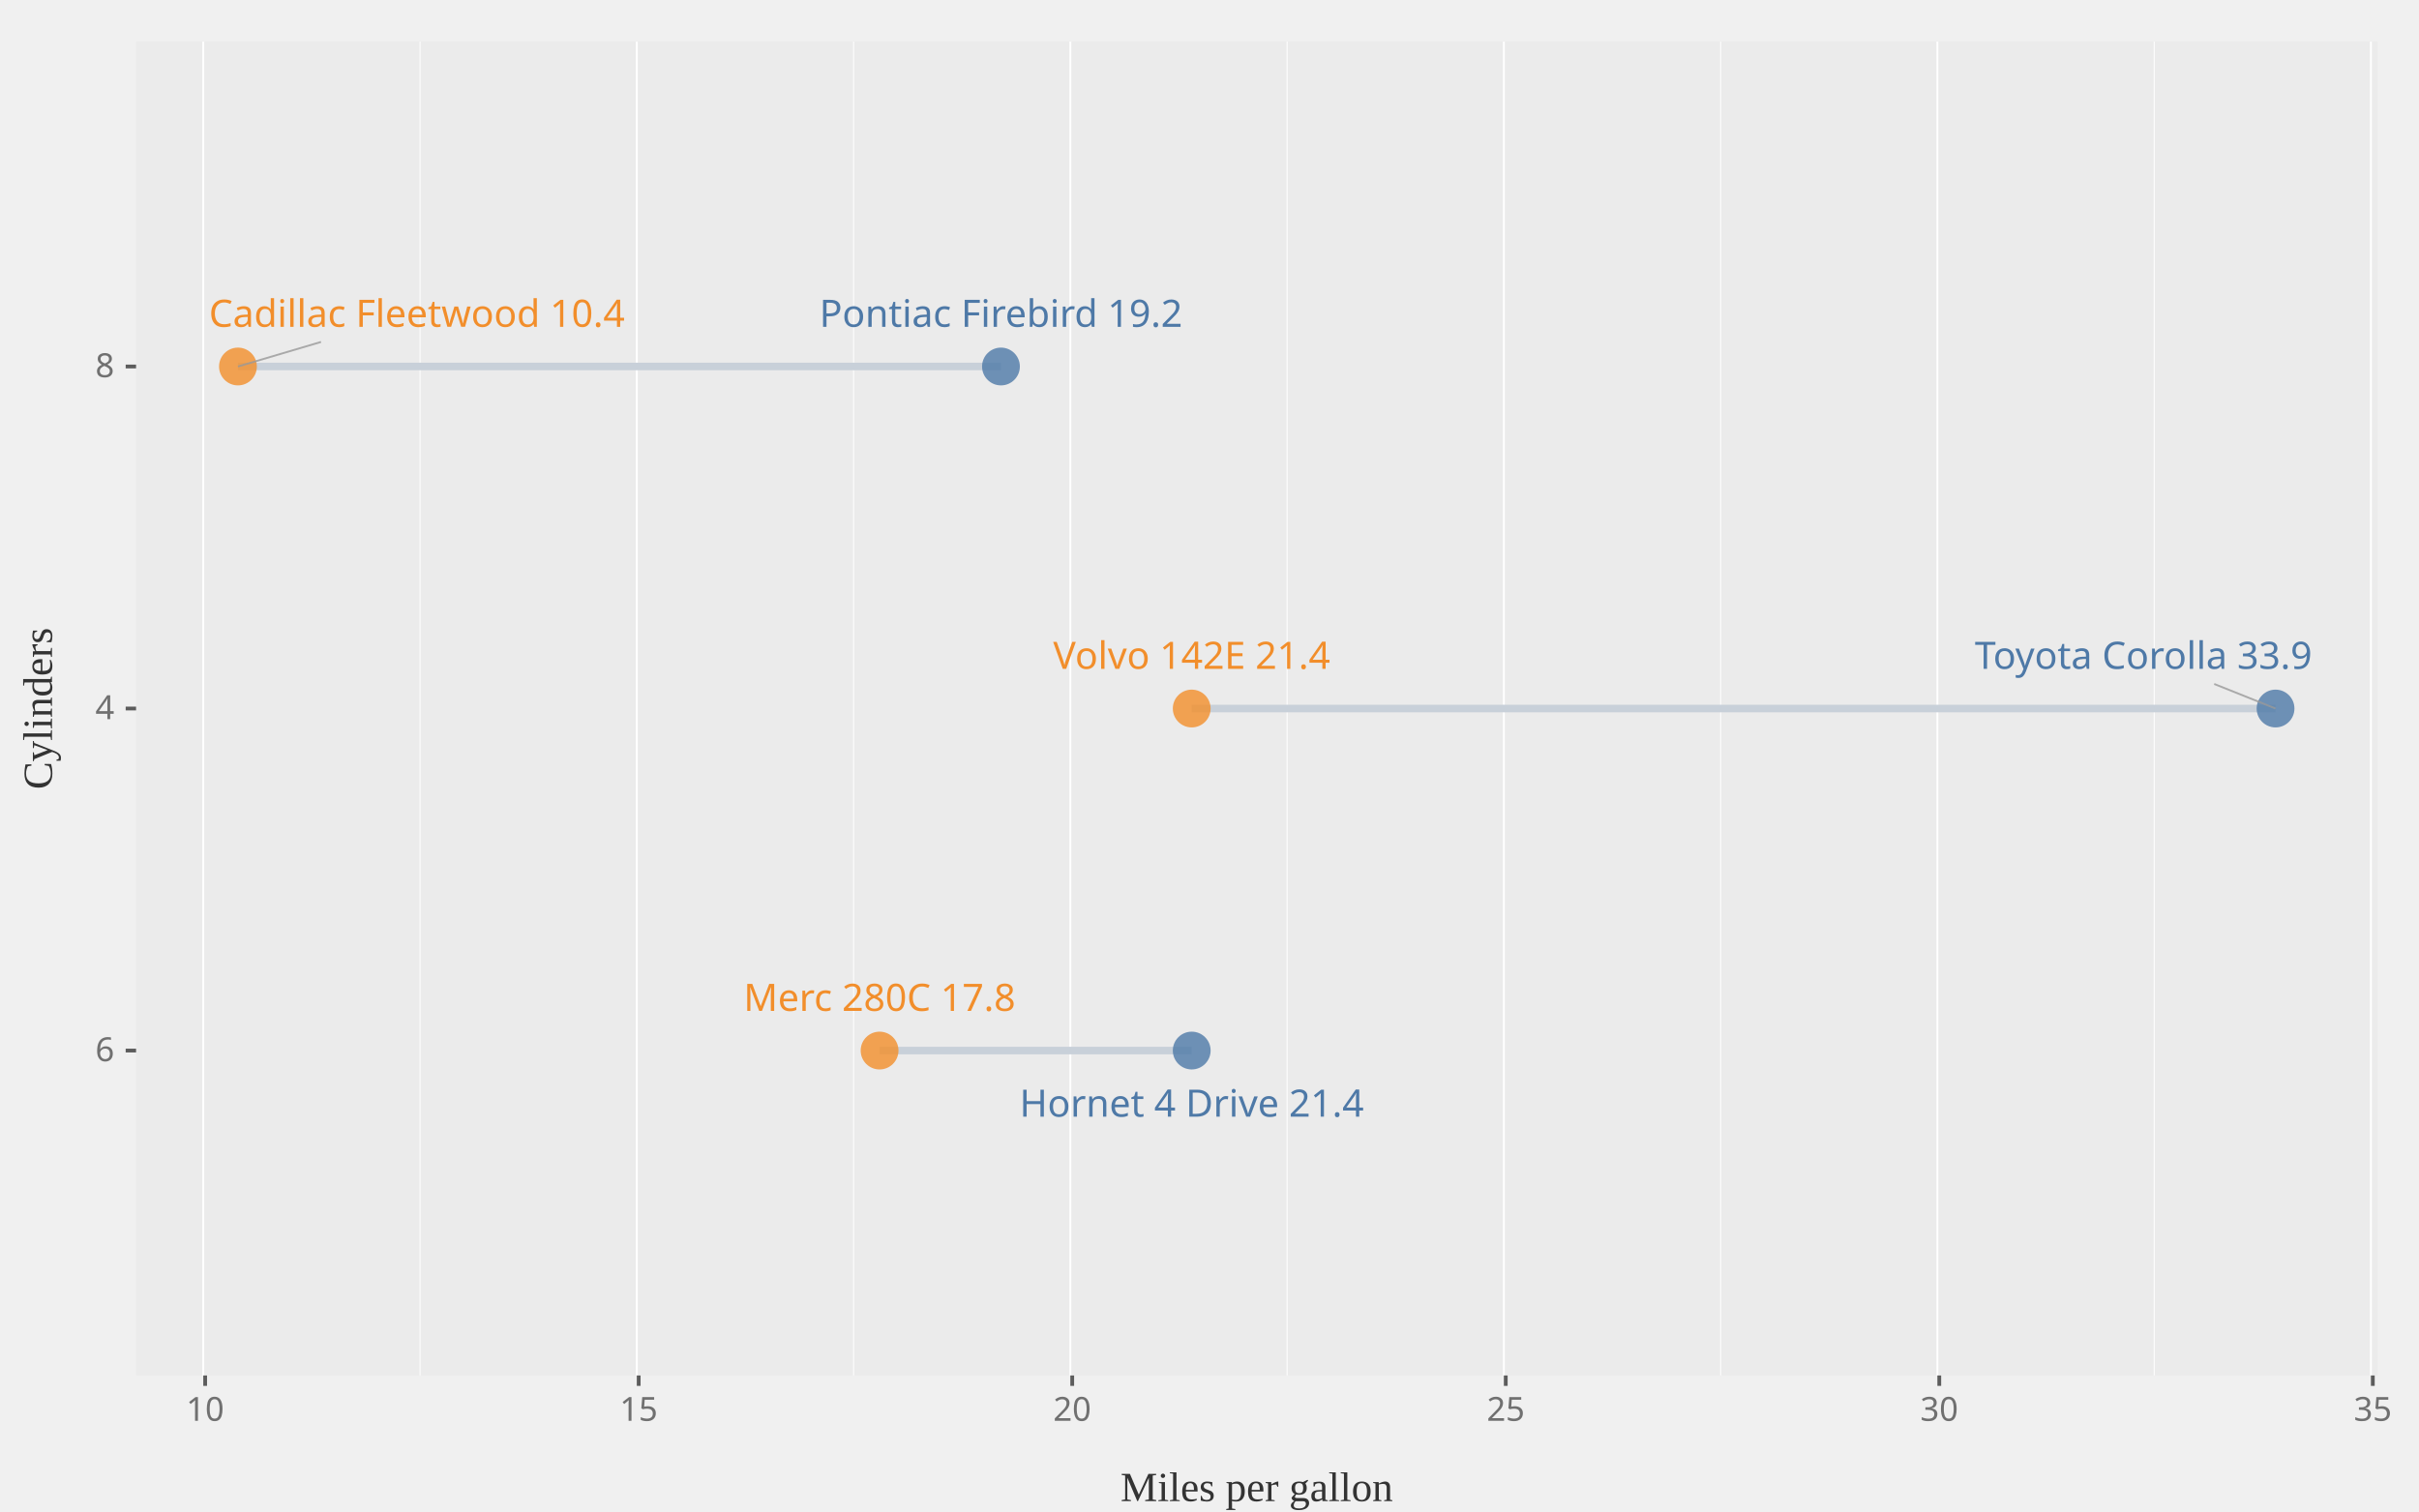
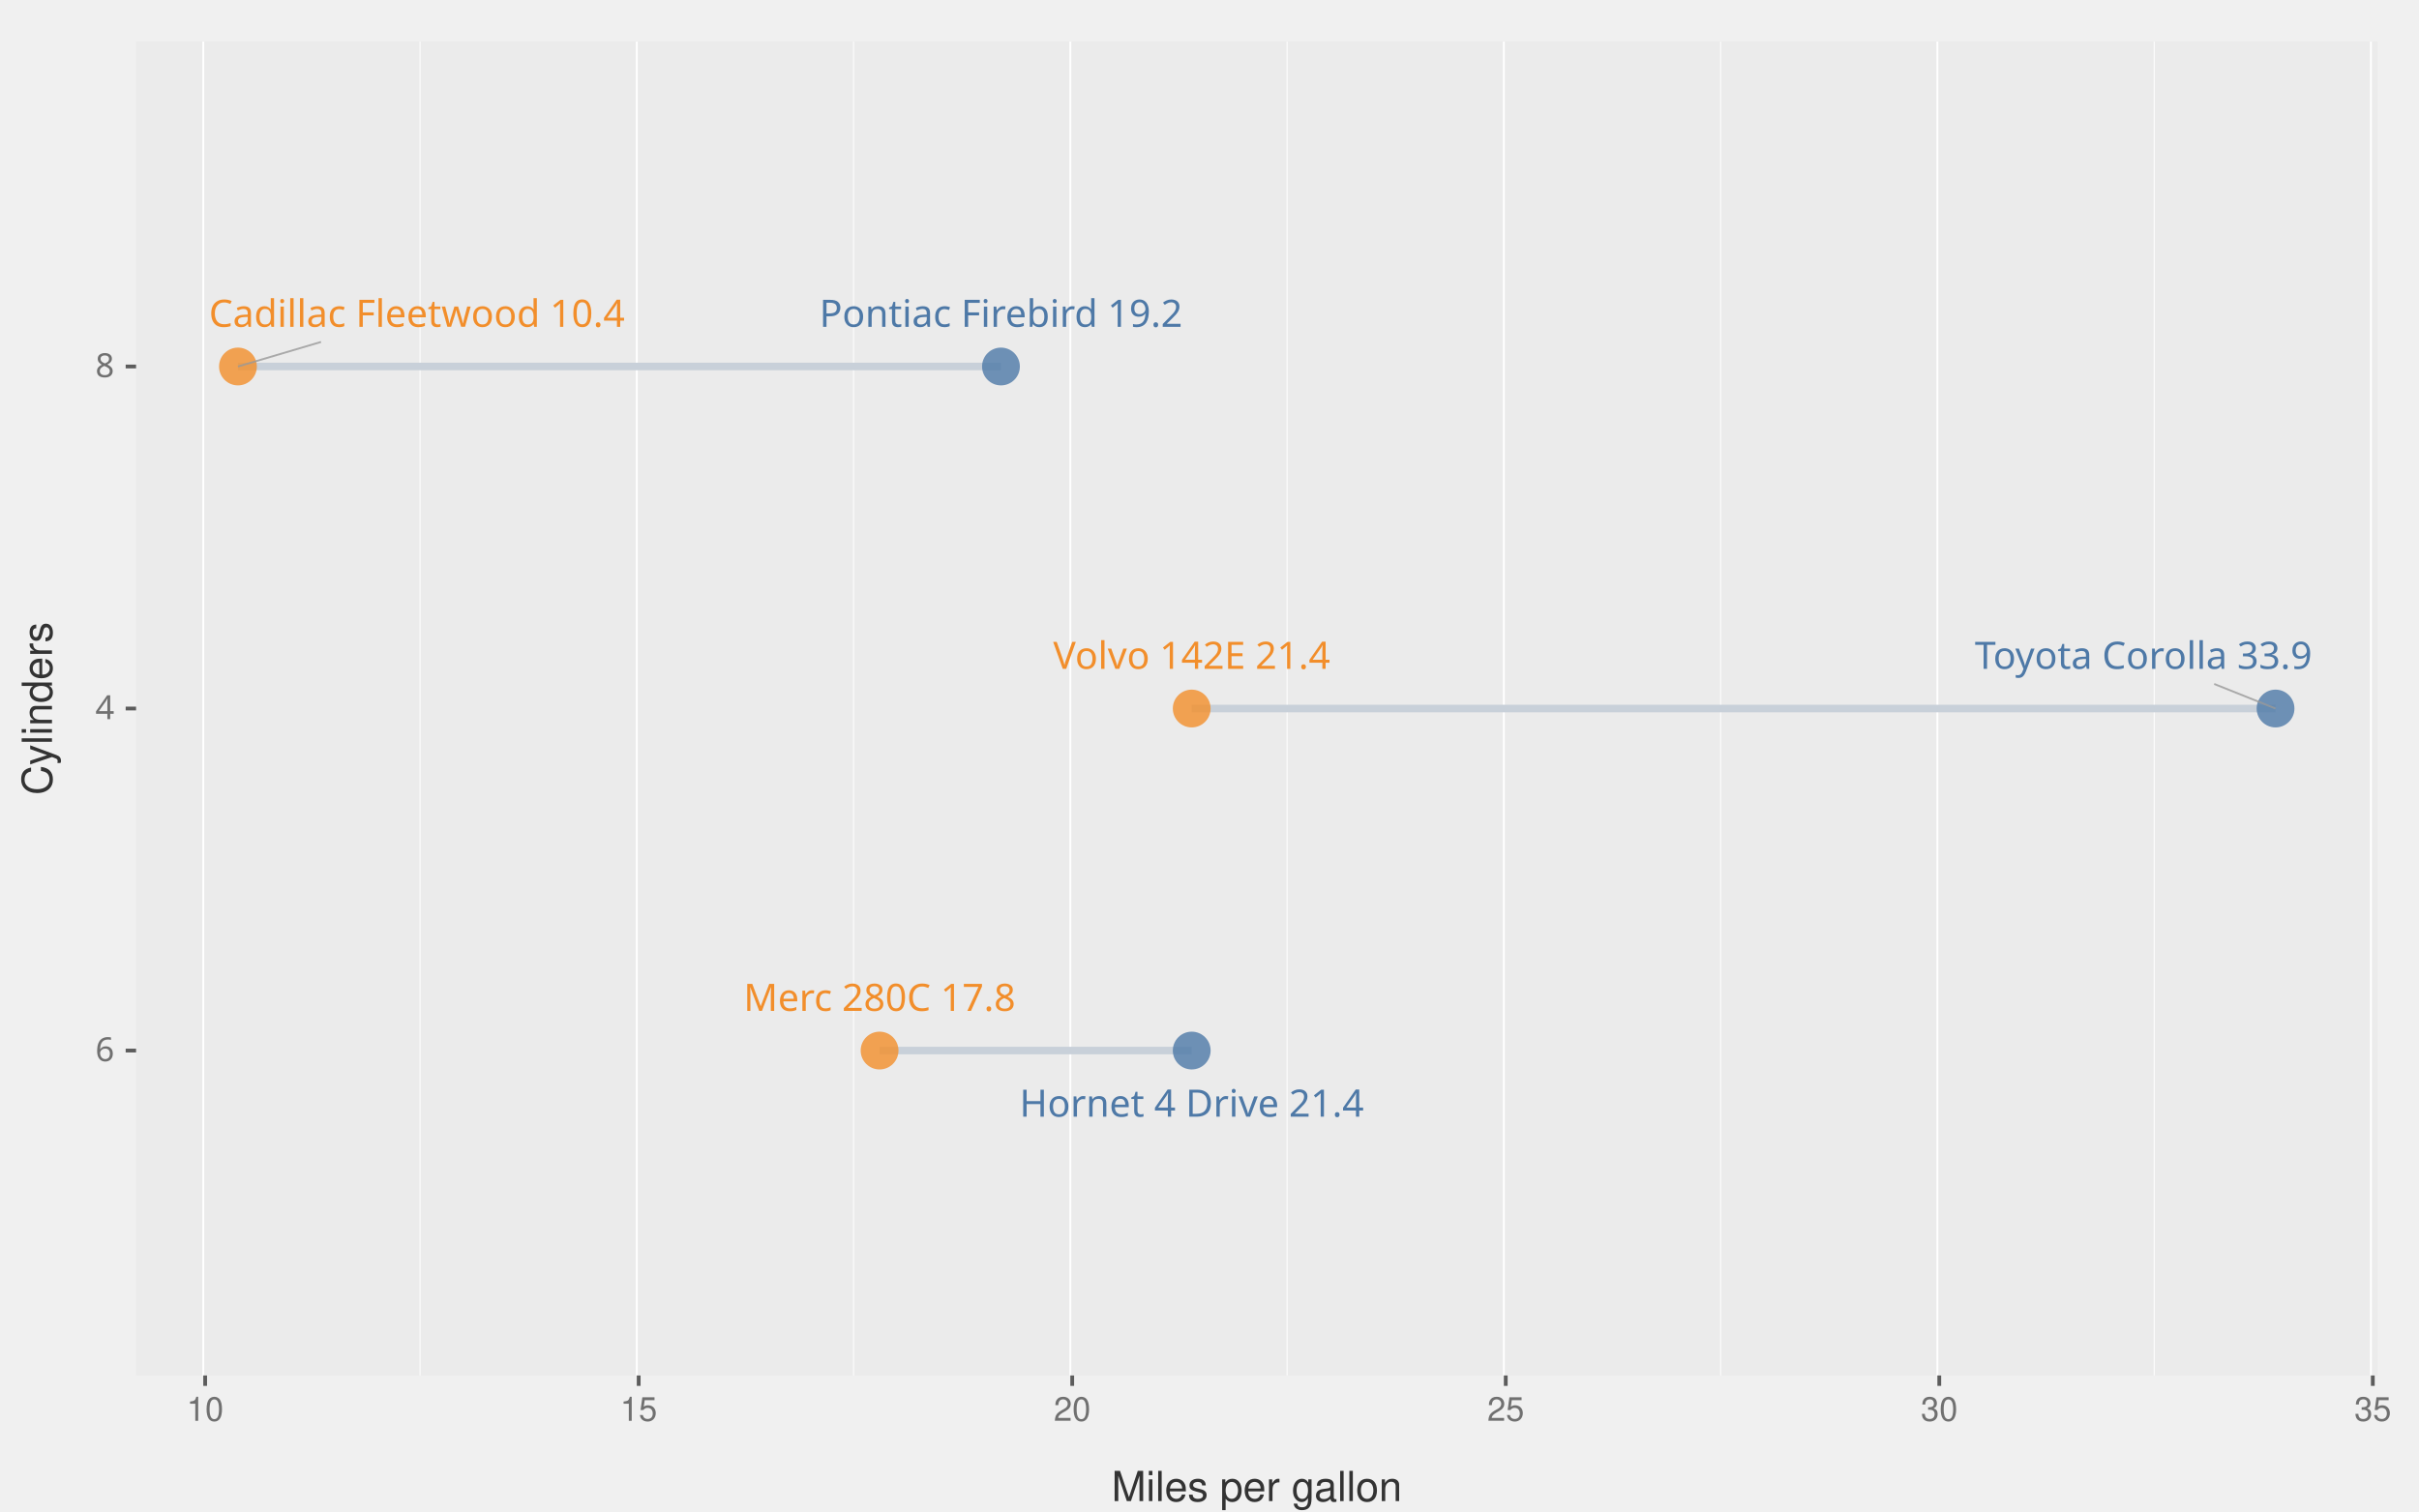
- <svg xmlns="http://www.w3.org/2000/svg" width="640" height="400" class="ggpbi-visual" role="img" aria-label="Miles per gallon vs Cylinders" style="pointer-events: none; outline: none;" tabindex="0">
+ <svg xmlns="http://www.w3.org/2000/svg" width="640" height="400" class="ggpbi-visual" role="img" aria-label="Miles per gallon vs Cylinders" style="pointer-events: none; font-family: &quot;Segoe UI&quot;, wf_segoe-ui_normal, helvetica, arial, sans-serif; outline: none;" tabindex="0">
  <defs>
-     <clipPath id="ggpbi-clip-panel-32">
+     <clipPath id="ggpbi-clip-panel-35">
      <rect x="0" y="0" width="593" height="353" />
    </clipPath>
  </defs>
  <g transform="translate(36,11)">
    <rect class="ggpbi-panel" width="593" height="353" fill="#EBEBEB" />
    <line class="ggpbi-grid-minor" y1="0" y2="353" x1="75.129" x2="75.129" stroke="#ffffff" stroke-width="0.25" />
    <line class="ggpbi-grid-minor" y1="0" y2="353" x1="189.829" x2="189.829" stroke="#ffffff" stroke-width="0.25" />
    <line class="ggpbi-grid-minor" y1="0" y2="353" x1="304.529" x2="304.529" stroke="#ffffff" stroke-width="0.25" />
    <line class="ggpbi-grid-minor" y1="0" y2="353" x1="419.229" x2="419.229" stroke="#ffffff" stroke-width="0.25" />
    <line class="ggpbi-grid-minor" y1="0" y2="353" x1="533.929" x2="533.929" stroke="#ffffff" stroke-width="0.25" />
    <line class="ggpbi-grid" y1="0" y2="353" x1="17.779" x2="17.779" stroke="#ffffff" stroke-width="0.5" />
    <line class="ggpbi-grid" y1="0" y2="353" x1="132.479" x2="132.479" stroke="#ffffff" stroke-width="0.5" />
    <line class="ggpbi-grid" y1="0" y2="353" x1="247.179" x2="247.179" stroke="#ffffff" stroke-width="0.5" />
    <line class="ggpbi-grid" y1="0" y2="353" x1="361.879" x2="361.879" stroke="#ffffff" stroke-width="0.5" />
    <line class="ggpbi-grid" y1="0" y2="353" x1="476.579" x2="476.579" stroke="#ffffff" stroke-width="0.5" />
    <line class="ggpbi-grid" y1="0" y2="353" x1="591.279" x2="591.279" stroke="#ffffff" stroke-width="0.5" />
-     <g class="ggpbi-geom-clip" clip-path="url(#ggpbi-clip-panel-32)">
+     <g class="ggpbi-geom-clip" clip-path="url(#ggpbi-clip-panel-35)">
      <g class="ggpbi-layer-line" role="list" aria-label="Data points">
        <path class="ggpbi-line" d="M196.711,267.013L203.593,267.013L228.827,267.013L240.297,267.013L270.119,267.013L270.119,267.013L279.295,267.013" fill="none" stroke="#C8D0D9" stroke-width="2" stroke-linecap="butt" stroke-linejoin="round" opacity="1" />
        <path class="ggpbi-line" d="M279.295,176.5L281.589,176.5L311.411,176.5L311.411,176.5L348.115,176.5L384.819,176.5L414.641,176.5L485.755,176.5L485.755,176.5L531.635,176.5L566.045,176.5" fill="none" stroke="#C8D0D9" stroke-width="2" stroke-linecap="butt" stroke-linejoin="round" opacity="1" />
        <path class="ggpbi-line" d="M26.955,85.987L26.955,85.987L93.481,85.987L116.421,85.987L125.597,85.987L132.479,85.987L137.067,85.987L137.067,85.987L143.949,85.987L150.831,85.987L164.595,85.987L185.241,85.987L217.357,85.987L228.827,85.987" fill="none" stroke="#C8D0D9" stroke-width="2" stroke-linecap="butt" stroke-linejoin="round" opacity="1" />
      </g>
      <g class="ggpbi-layer-point" role="list" aria-label="Data points">
        <path class="ggpbi-point" d="M5,0A5,5,0,1,1,-5,0A5,5,0,1,1,5,0" transform="translate(196.7108,267.0128)" fill="#F28E2B" opacity="0.8" role="listitem" tabindex="0" aria-label="17.8: 6" style="pointer-events: all; cursor: pointer;" />
        <path class="ggpbi-point" d="M5,0A5,5,0,1,1,-5,0A5,5,0,1,1,5,0" transform="translate(26.95455,85.98718)" fill="#F28E2B" opacity="0.8" role="listitem" tabindex="0" aria-label="10.4: 8" style="pointer-events: all; cursor: pointer;" />
        <path class="ggpbi-point" d="M5,0A5,5,0,1,1,-5,0A5,5,0,1,1,5,0" transform="translate(279.295,176.5)" fill="#F28E2B" opacity="0.8" role="listitem" tabindex="0" aria-label="21.4: 4" style="pointer-events: all; cursor: pointer;" />
      </g>
      <g class="ggpbi-layer-point" role="list" aria-label="Data points">
        <path class="ggpbi-point" d="M5,0A5,5,0,1,1,-5,0A5,5,0,1,1,5,0" transform="translate(279.295,267.0128)" fill="#4E79A7" opacity="0.8" role="listitem" tabindex="0" aria-label="21.4: 6" style="pointer-events: all; cursor: pointer;" />
        <path class="ggpbi-point" d="M5,0A5,5,0,1,1,-5,0A5,5,0,1,1,5,0" transform="translate(566.0455,176.5)" fill="#4E79A7" opacity="0.8" role="listitem" tabindex="0" aria-label="33.9: 4" style="pointer-events: all; cursor: pointer;" />
        <path class="ggpbi-point" d="M5,0A5,5,0,1,1,-5,0A5,5,0,1,1,5,0" transform="translate(228.8269,85.98718)" fill="#4E79A7" opacity="0.8" role="listitem" tabindex="0" aria-label="19.2: 8" style="pointer-events: all; cursor: pointer;" />
      </g>
      <g class="ggpbi-layer-text" role="list" aria-label="Data points">
        <line class="ggpbi-text-segment" x1="26.955" y1="85.987" x2="48.936" y2="79.487" stroke="#999999" stroke-width="0.5" opacity="0.8" />
        <text class="ggpbi-text" x="196.711" y="253.013" text-anchor="middle" dy="0.35em" font-size="10" font-family="sans-serif" fill="#F28E2B" role="listitem" tabindex="0" aria-label="Merc 280C 17.8" style="pointer-events: all; cursor: pointer;">Merc 280C 17.8</text>
        <text class="ggpbi-text" x="74.3" y="71.987" text-anchor="middle" dy="0.35em" font-size="10" font-family="sans-serif" fill="#F28E2B" role="listitem" tabindex="0" aria-label="Cadillac Fleetwood 10.4" style="pointer-events: all; cursor: pointer;">Cadillac Fleetwood 10.4</text>
        <text class="ggpbi-text" x="279.295" y="162.5" text-anchor="middle" dy="0.35em" font-size="10" font-family="sans-serif" fill="#F28E2B" role="listitem" tabindex="0" aria-label="Volvo 142E 21.4" style="pointer-events: all; cursor: pointer;">Volvo 142E 21.4</text>
      </g>
      <g class="ggpbi-layer-text" role="list" aria-label="Data points">
        <line class="ggpbi-text-segment" x1="566.045" y1="176.5" x2="549.821" y2="170" stroke="#999999" stroke-width="0.5" opacity="0.8" />
        <text class="ggpbi-text" x="279.295" y="281.013" text-anchor="middle" dy="0.35em" font-size="10" font-family="sans-serif" fill="#4E79A7" role="listitem" tabindex="0" aria-label="Hornet 4 Drive 21.4" style="pointer-events: all; cursor: pointer;">Hornet 4 Drive 21.4</text>
        <text class="ggpbi-text" x="531.1" y="162.5" text-anchor="middle" dy="0.35em" font-size="10" font-family="sans-serif" fill="#4E79A7" role="listitem" tabindex="0" aria-label="Toyota Corolla 33.9" style="pointer-events: all; cursor: pointer;">Toyota Corolla 33.9</text>
        <text class="ggpbi-text" x="228.827" y="71.987" text-anchor="middle" dy="0.35em" font-size="10" font-family="sans-serif" fill="#4E79A7" role="listitem" tabindex="0" aria-label="Pontiac Firebird 19.2" style="pointer-events: all; cursor: pointer;">Pontiac Firebird 19.2</text>
      </g>
    </g>
-     <g class="ggpbi-axis-x" transform="translate(0,353)" fill="none" font-size="10" font-family="sans-serif" text-anchor="middle">
+     <g class="ggpbi-axis-x" transform="translate(0,353)" fill="none" font-size="10" font-family="'Segoe UI', wf_segoe-ui_normal, helvetica, arial, sans-serif" text-anchor="middle">
      <path class="domain" stroke="currentColor" d="M0.5,0.5H593.5" style="display: none;" />
      <g class="tick" opacity="1" transform="translate(18.27853,0)">
        <line stroke="currentColor" y2="2.75" style="stroke: rgb(92, 92, 92);" />
        <text fill="currentColor" y="5.75" dy="0.71em" style="font-size: 8.8px; fill: rgb(112, 112, 112);">10</text>
      </g>
      <g class="tick" opacity="1" transform="translate(132.9787,0)">
        <line stroke="currentColor" y2="2.75" style="stroke: rgb(92, 92, 92);" />
        <text fill="currentColor" y="5.75" dy="0.71em" style="font-size: 8.8px; fill: rgb(112, 112, 112);">15</text>
      </g>
      <g class="tick" opacity="1" transform="translate(247.6789,0)">
        <line stroke="currentColor" y2="2.75" style="stroke: rgb(92, 92, 92);" />
        <text fill="currentColor" y="5.75" dy="0.71em" style="font-size: 8.8px; fill: rgb(112, 112, 112);">20</text>
      </g>
      <g class="tick" opacity="1" transform="translate(362.3791,0)">
        <line stroke="currentColor" y2="2.75" style="stroke: rgb(92, 92, 92);" />
        <text fill="currentColor" y="5.75" dy="0.71em" style="font-size: 8.8px; fill: rgb(112, 112, 112);">25</text>
      </g>
      <g class="tick" opacity="1" transform="translate(477.0793,0)">
        <line stroke="currentColor" y2="2.75" style="stroke: rgb(92, 92, 92);" />
        <text fill="currentColor" y="5.75" dy="0.71em" style="font-size: 8.8px; fill: rgb(112, 112, 112);">30</text>
      </g>
      <g class="tick" opacity="1" transform="translate(591.7795,0)">
        <line stroke="currentColor" y2="2.75" style="stroke: rgb(92, 92, 92);" />
        <text fill="currentColor" y="5.75" dy="0.71em" style="font-size: 8.8px; fill: rgb(112, 112, 112);">35</text>
      </g>
    </g>
-     <g class="ggpbi-axis-y" fill="none" font-size="10" font-family="sans-serif" text-anchor="end">
+     <g class="ggpbi-axis-y" font-family="sans-serif" fill="none" font-size="10" text-anchor="end">
      <path class="domain" stroke="currentColor" d="M0.5,353.5V0.5" style="display: none;" />
      <g class="tick" opacity="1" transform="translate(0,267.0128)">
        <line stroke="currentColor" x2="-2.75" style="stroke: rgb(92, 92, 92);" />
        <text fill="currentColor" x="-5.75" dy="0.32em" style="font-size: 8.8px; fill: rgb(112, 112, 112);">6</text>
      </g>
      <g class="tick" opacity="1" transform="translate(0,176.5)">
        <line stroke="currentColor" x2="-2.75" style="stroke: rgb(92, 92, 92);" />
        <text fill="currentColor" x="-5.75" dy="0.32em" style="font-size: 8.8px; fill: rgb(112, 112, 112);">4</text>
      </g>
      <g class="tick" opacity="1" transform="translate(0,85.98718)">
        <line stroke="currentColor" x2="-2.75" style="stroke: rgb(92, 92, 92);" />
        <text fill="currentColor" x="-5.75" dy="0.32em" style="font-size: 8.8px; fill: rgb(112, 112, 112);">8</text>
      </g>
    </g>
    <text class="ggpbi-axis-label-x" x="296.5" y="386.25" text-anchor="middle" font-size="11px" fill="#333333">Miles per gallon</text>
-     <text class="ggpbi-axis-label-y" transform="rotate(-90)" x="-176.5" y="-22.25" text-anchor="middle" font-size="11px" fill="#333333">Cylinders</text>
+     <text class="ggpbi-axis-label-y" text-anchor="middle" font-size="11px" fill="#333333" transform="rotate(-90)" x="-176.5" y="-22.25">Cylinders</text>
  </g>
</svg>
